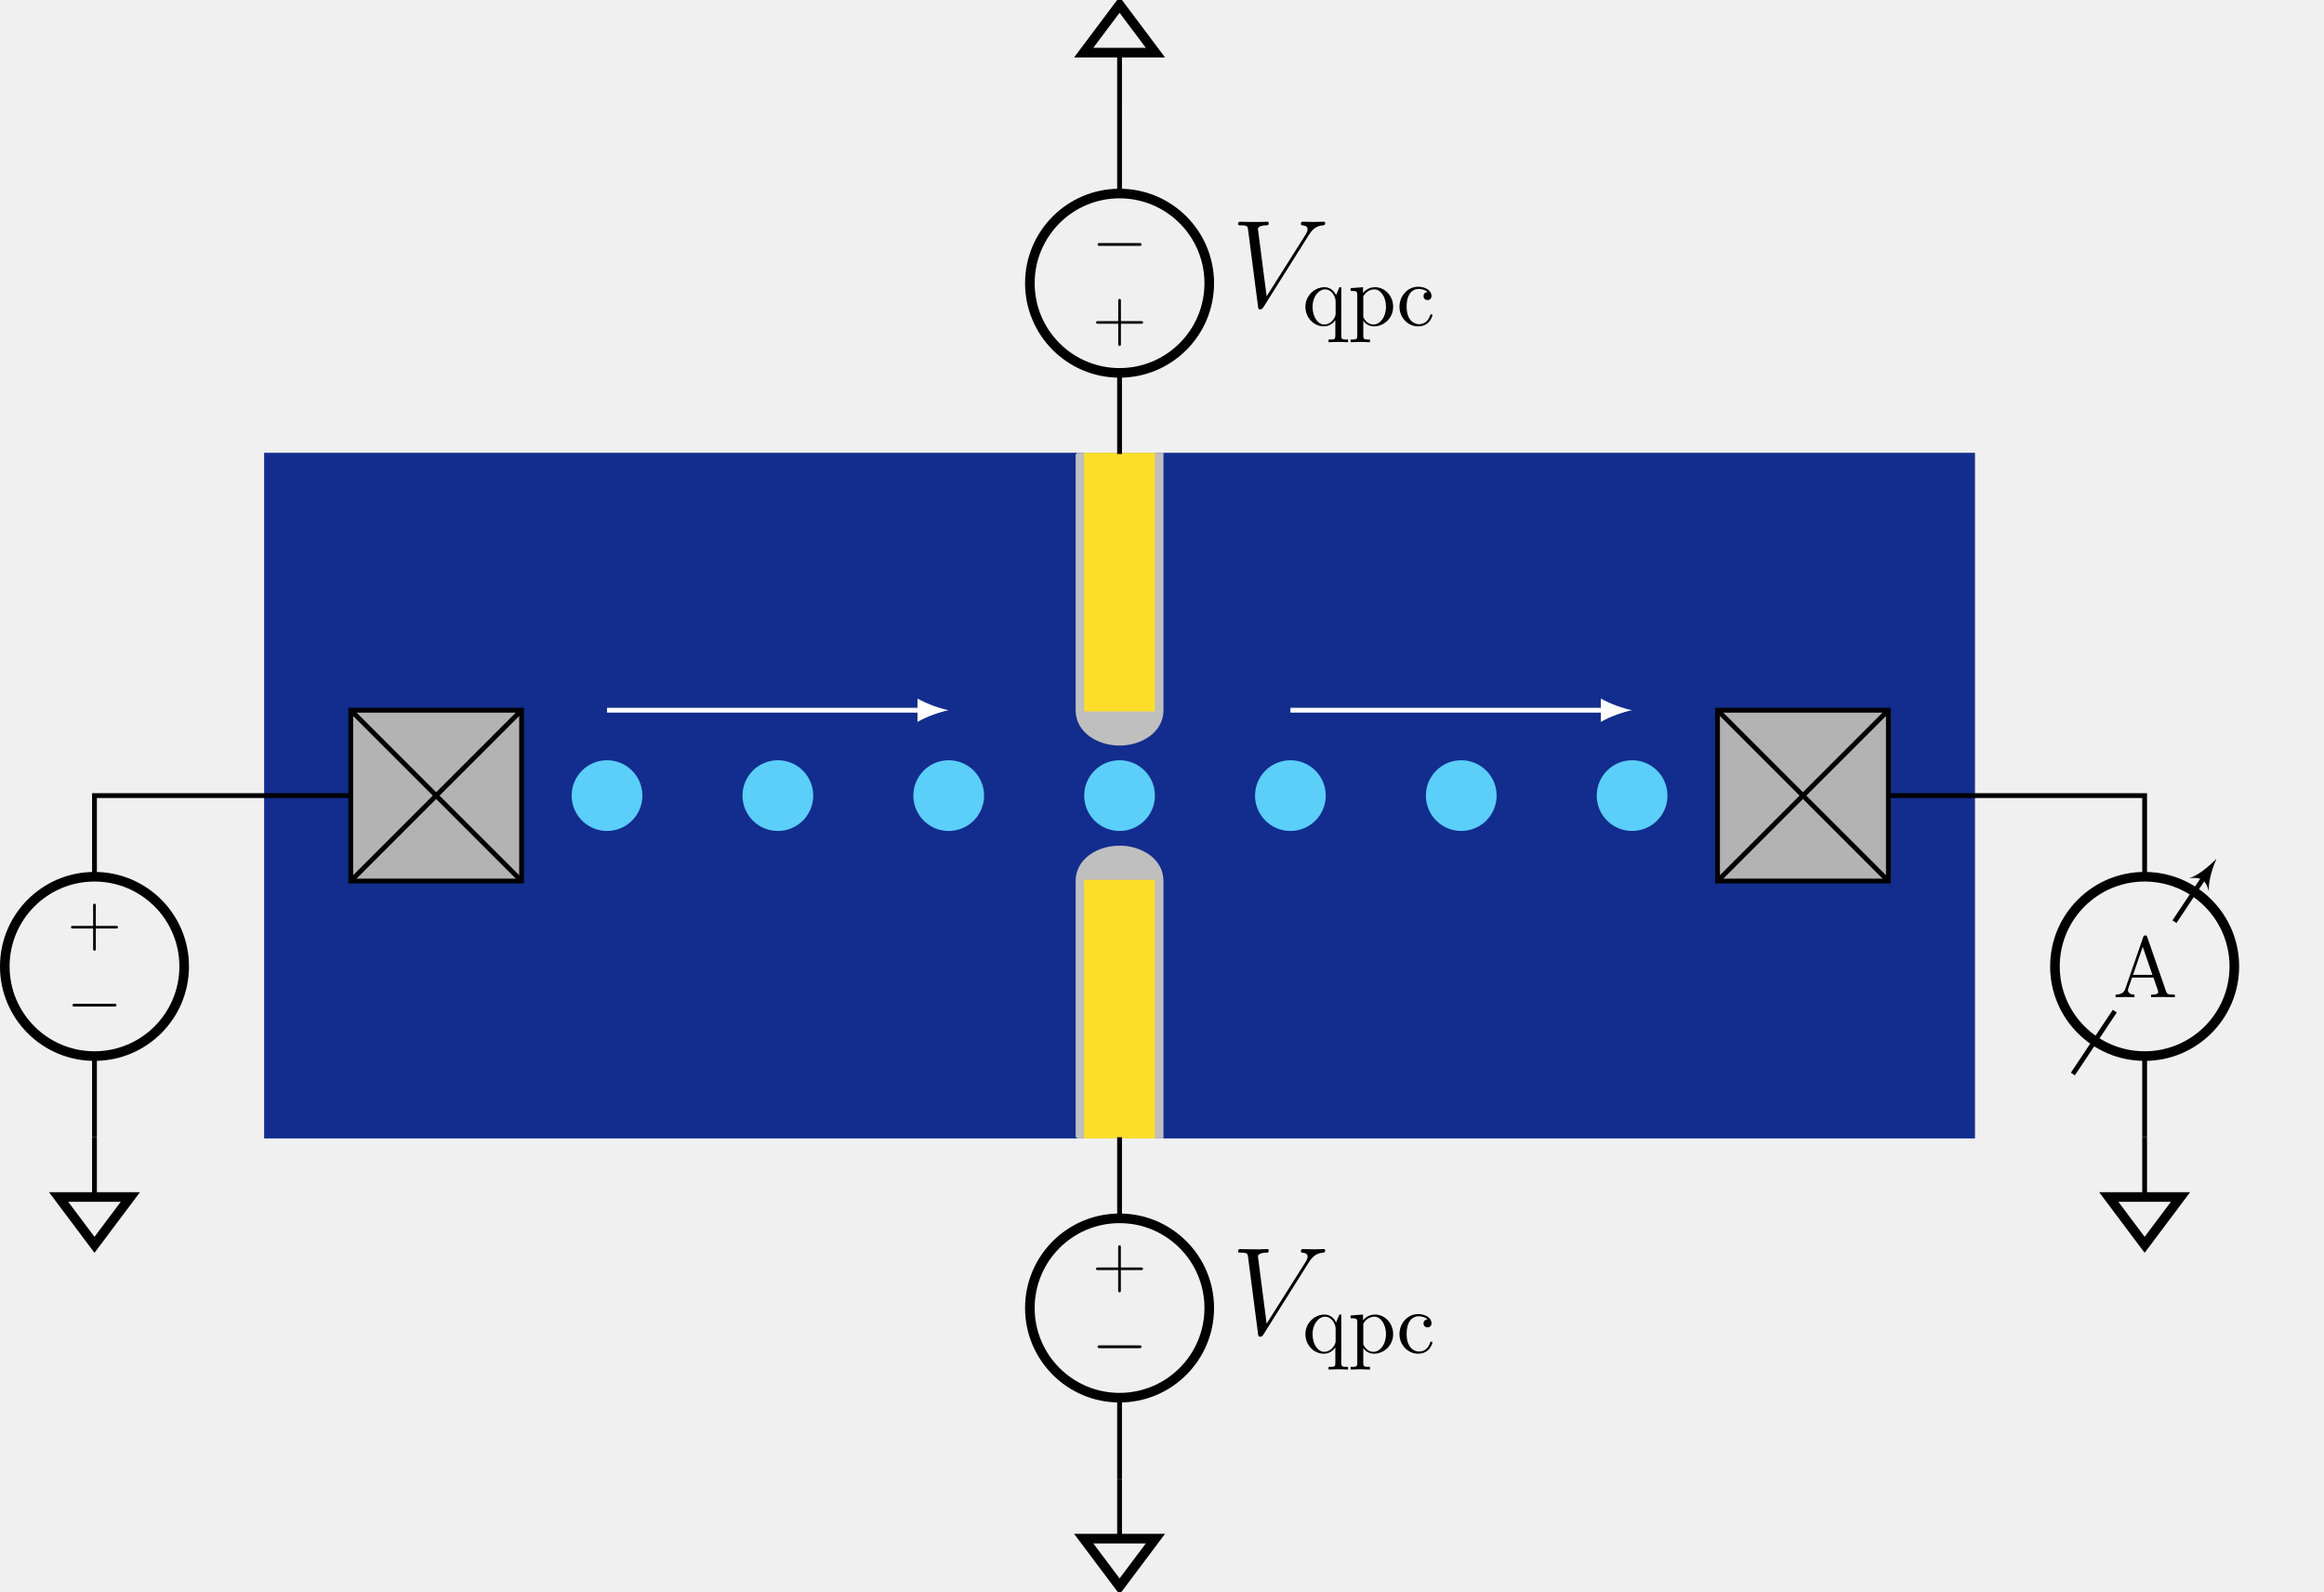
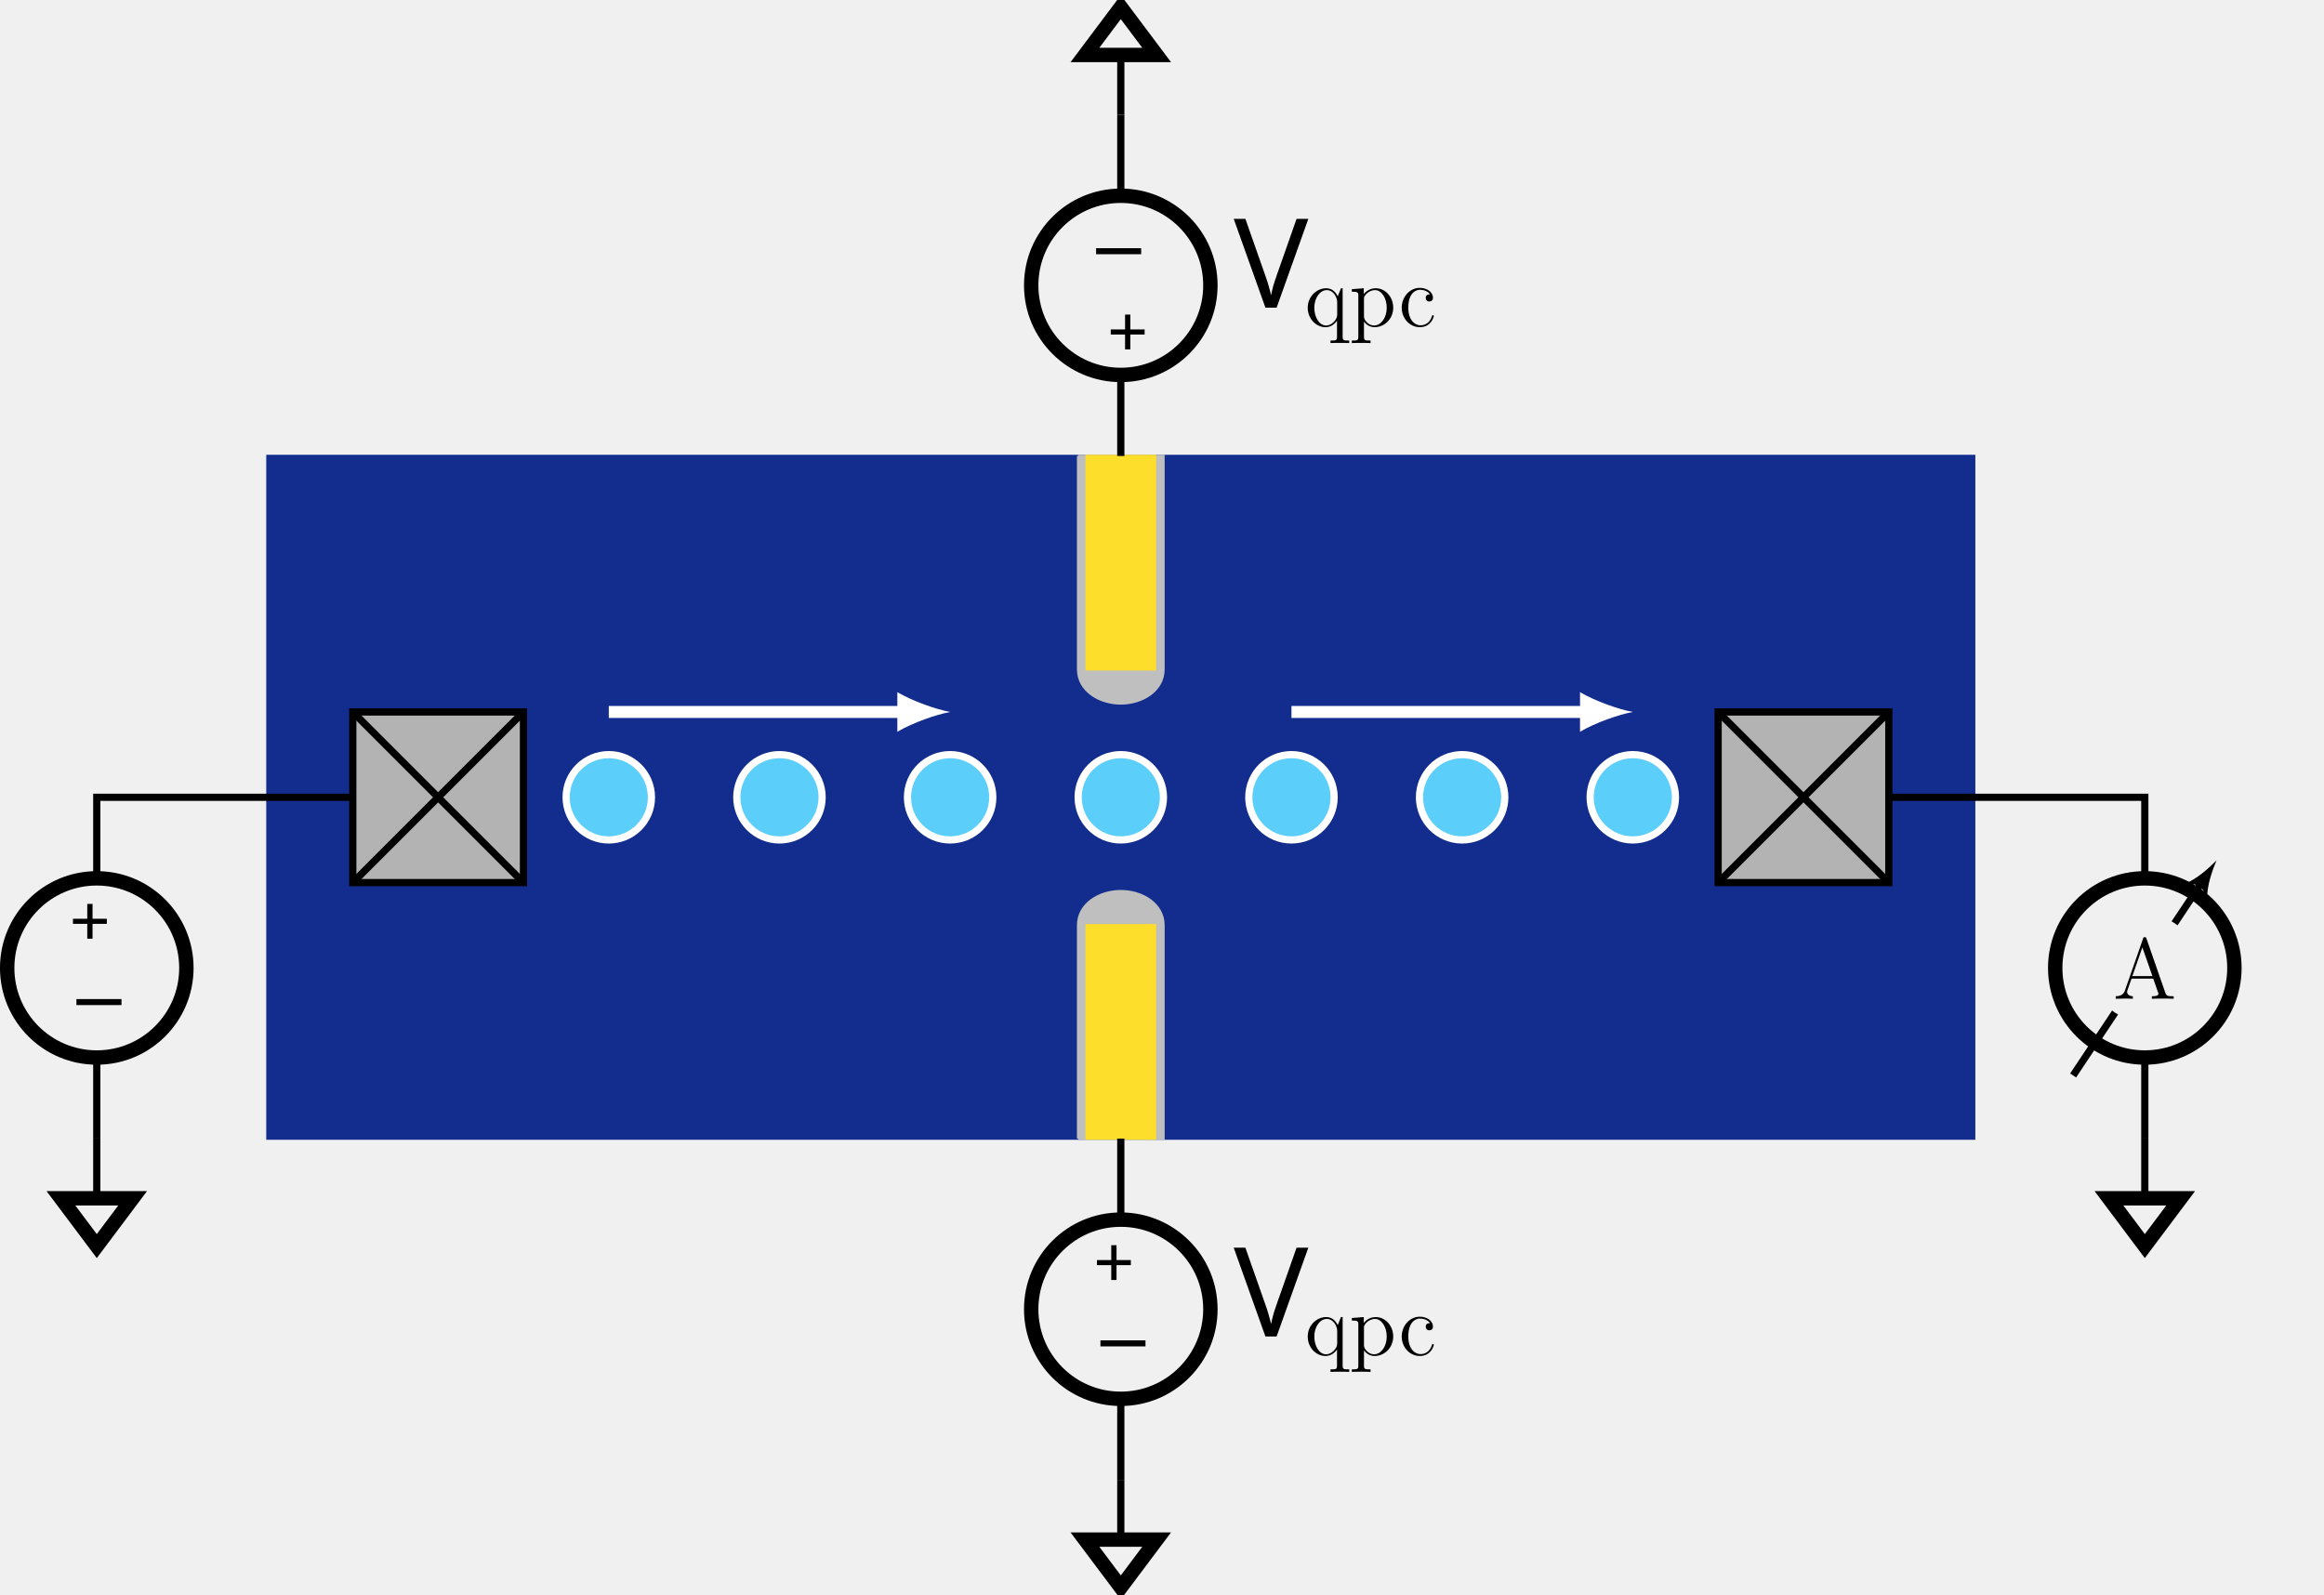
- <svg xmlns="http://www.w3.org/2000/svg" version="1.1" id="svg1" width="514.133" height="352.109" viewBox="0 0 514.133 352.109">
-   <defs id="defs1">
-     <clipPath clipPathUnits="userSpaceOnUse" id="clipPath19">
-       <path d="m 140.316,-58.111 h 59.529 V 1.418 H 140.316 Z m 29.764,38.694 c -4.932,0 -8.929,-3.998 -8.929,-8.929 0,-4.932 3.998,-8.929 8.929,-8.929 4.932,0 8.929,3.998 8.929,8.929 0,4.932 -3.998,8.929 -8.929,8.929 z" transform="translate(2.5000001e-6)" clip-rule="evenodd" id="path19" />
-     </clipPath>
-     <clipPath clipPathUnits="userSpaceOnUse" id="clipPath21">
-       <path d="m 140.316,-58.111 h 59.529 V 1.418 H 140.316 Z m 29.764,38.694 c -4.932,0 -8.929,-3.998 -8.929,-8.929 0,-4.932 3.998,-8.929 8.929,-8.929 4.932,0 8.929,3.998 8.929,8.929 0,4.932 -3.998,8.929 -8.929,8.929 z" transform="matrix(0.5547165,-0.8320898,0.8320898,0.5547165,-89.11548,157.2472)" clip-rule="evenodd" id="path21" />
+ <svg xmlns="http://www.w3.org/2000/svg" version="1.1" id="svg2" xml:space="preserve" width="514.665" height="353.172" viewBox="0 0 514.665 353.172">
+   <defs id="defs6">
+     <clipPath clipPathUnits="userSpaceOnUse" id="clipPath152">
+       <path d="m 140.316,-58.111 h 59.529 V 1.418 H 140.316 Z m 29.764,38.694 c -4.932,0 -8.929,-3.998 -8.929,-8.929 0,-4.932 3.998,-8.929 8.929,-8.929 4.932,0 8.929,3.998 8.929,8.929 0,4.932 -3.998,8.929 -8.929,8.929 z" clip-rule="evenodd" id="path150" />
    </clipPath>
  </defs>
-   <g id="g1">
-     <path id="path1" d="M -141.734,-56.694 V 56.694 H 141.734 V -56.694 Z" style="fill:#122d8d;fill-opacity:1;fill-rule:nonzero;stroke:#122d8d;stroke-width:0.399;stroke-linecap:butt;stroke-linejoin:miter;stroke-miterlimit:10;stroke-dasharray:none;stroke-opacity:1" transform="matrix(1.333333,0,0,-1.333333,247.6773,176.0547)" />
-     <path id="path2" d="M -127.561,-14.173 V 14.173 h 28.347 v -28.347 z" style="fill:#b3b3b3;fill-opacity:1;fill-rule:nonzero;stroke:#000000;stroke-width:0.797;stroke-linecap:butt;stroke-linejoin:miter;stroke-miterlimit:10;stroke-dasharray:none;stroke-opacity:1" transform="matrix(1.333333,0,0,-1.333333,247.6773,176.0547)" />
-     <path id="path3" d="M 127.561,-14.173 V 14.173 h -28.347 v -28.347 z" style="fill:#b3b3b3;fill-opacity:1;fill-rule:nonzero;stroke:#000000;stroke-width:0.797;stroke-linecap:butt;stroke-linejoin:miter;stroke-miterlimit:10;stroke-dasharray:none;stroke-opacity:1" transform="matrix(1.333333,0,0,-1.333333,247.6773,176.0547)" />
-     <path id="path4" d="m -127.561,-14.173 28.347,28.347 m -28.347,-1e-5 28.347,-28.347" style="fill:none;stroke:#000000;stroke-width:0.797;stroke-linecap:butt;stroke-linejoin:miter;stroke-miterlimit:10;stroke-dasharray:none;stroke-opacity:1" transform="matrix(1.333333,0,0,-1.333333,247.6773,176.0547)" />
-     <path id="path5" d="M 127.561,-14.173 99.214,14.173 m 28.347,-1e-5 -28.347,-28.347" style="fill:none;stroke:#000000;stroke-width:0.797;stroke-linecap:butt;stroke-linejoin:miter;stroke-miterlimit:10;stroke-dasharray:none;stroke-opacity:1" transform="matrix(1.333333,0,0,-1.333333,247.6773,176.0547)" />
-     <path id="path6" d="M -7.087,56.694 V 14.173 c 0,-3.551 3.536,-5.669 7.087,-5.669 3.551,0 7.087,2.118 7.087,5.669 V 56.694 H -7.087" style="fill:#bfbfbf;fill-opacity:1;fill-rule:nonzero;stroke:#bfbfbf;stroke-width:0.399;stroke-linecap:butt;stroke-linejoin:miter;stroke-miterlimit:10;stroke-dasharray:none;stroke-opacity:1" transform="matrix(1.333333,0,0,-1.333333,247.6773,176.0547)" />
-     <path id="path7" d="m -7.087,-56.694 v 42.52 c 0,3.551 3.536,5.669 7.087,5.669 3.551,0 7.087,-2.118 7.087,-5.669 V -56.694 H -7.087" style="fill:#bfbfbf;fill-opacity:1;fill-rule:nonzero;stroke:#bfbfbf;stroke-width:0.399;stroke-linecap:butt;stroke-linejoin:miter;stroke-miterlimit:10;stroke-dasharray:none;stroke-opacity:1" transform="matrix(1.333333,0,0,-1.333333,247.6773,176.0547)" />
-     <path id="path8" d="M -5.669,56.694 V 14.173 H 5.669 v 42.52 z" style="fill:#fdde2a;fill-opacity:1;fill-rule:nonzero;stroke:#fdde2a;stroke-width:0.399;stroke-linecap:butt;stroke-linejoin:miter;stroke-miterlimit:10;stroke-dasharray:none;stroke-opacity:1" transform="matrix(1.333333,0,0,-1.333333,247.6773,176.0547)" />
-     <path id="path9" d="M -5.669,-56.694 V -14.173 H 5.669 v -42.52 z" style="fill:#fdde2a;fill-opacity:1;fill-rule:nonzero;stroke:#fdde2a;stroke-width:0.399;stroke-linecap:butt;stroke-linejoin:miter;stroke-miterlimit:10;stroke-dasharray:none;stroke-opacity:1" transform="matrix(1.333333,0,0,-1.333333,247.6773,176.0547)" />
-     <path id="path10" d="m -127.561,0 h -42.52 l 1e-5,-13.465 m 0,-29.764 -1e-5,-13.465" style="fill:none;stroke:#000000;stroke-width:0.797;stroke-linecap:butt;stroke-linejoin:miter;stroke-miterlimit:10;stroke-dasharray:none;stroke-opacity:1" transform="matrix(1.333333,0,0,-1.333333,247.6773,176.0547)" />
-     <path id="path11" d="m -155.199,-28.347 c 0,8.219 -6.663,14.882 -14.882,14.882 -8.219,0 -14.882,-6.663 -14.882,-14.882 0,-8.219 6.663,-14.882 14.882,-14.882 8.219,0 14.882,6.663 14.882,14.882 z" style="fill:none;stroke:#000000;stroke-width:1.594;stroke-linecap:butt;stroke-linejoin:miter;stroke-miterlimit:10;stroke-dasharray:none;stroke-opacity:1" transform="matrix(1.333333,0,0,-1.333333,247.6773,176.0547)" />
-     <path id="path12" d="m 7.875,-2.754 c 0.211,0 0.422,0 0.422,-0.234 0,-0.234 -0.211,-0.234 -0.422,-0.234 h -6.469 c -0.199,0 -0.41,0 -0.41,0.234 0,0.234 0.211,0.234 0.41,0.234 z m 0,0" style="fill:#000000;fill-opacity:1;fill-rule:nonzero;stroke:none" aria-label="−" transform="matrix(1.333333,0,0,1.333333,14.70667,226.4107)" />
-     <path id="path13" d="m 4.769,-2.765 h 3.305 c 0.164,0 0.375,0 0.375,-0.211 0,-0.223 -0.199,-0.223 -0.375,-0.223 H 4.769 v -3.305 c 0,-0.164 0,-0.387 -0.211,-0.387 -0.234,0 -0.234,0.211 -0.234,0.387 v 3.305 H 1.031 c -0.176,0 -0.387,0 -0.387,0.211 0,0.223 0.199,0.223 0.387,0.223 h 3.293 v 3.305 c 0,0.164 0,0.387 0.223,0.387 0.223,0 0.223,-0.211 0.223,-0.387 z m 0,0" style="fill:#000000;fill-opacity:1;fill-rule:nonzero;stroke:none" aria-label="+" transform="matrix(1.333333,0,0,1.333333,14.836,209.148)" />
-     <path id="path14" d="m -170.081,-56.694 v -9.921" style="fill:none;stroke:#000000;stroke-width:0.797;stroke-linecap:butt;stroke-linejoin:miter;stroke-miterlimit:10;stroke-dasharray:none;stroke-opacity:1" transform="matrix(1.333333,0,0,-1.333333,247.6773,176.0547)" />
-     <path id="path15" d="m -176.034,-66.615 h 11.906 l -5.953,-7.937 z" style="fill:none;stroke:#000000;stroke-width:1.594;stroke-linecap:butt;stroke-linejoin:miter;stroke-miterlimit:10;stroke-dasharray:none;stroke-opacity:1" transform="matrix(1.333333,0,0,-1.333333,247.6773,176.0547)" />
-     <path id="path16" d="m 127.561,0 h 42.52 l -1e-5,-13.465 m 0,-29.764 1e-5,-13.465" style="fill:none;stroke:#000000;stroke-width:0.797;stroke-linecap:butt;stroke-linejoin:miter;stroke-miterlimit:10;stroke-dasharray:none;stroke-opacity:1" transform="matrix(1.333333,0,0,-1.333333,247.6773,176.0547)" />
-     <path id="path17" d="m 184.963,-28.347 c 0,8.219 -6.663,14.882 -14.882,14.882 -8.219,0 -14.882,-6.663 -14.882,-14.882 0,-8.219 6.663,-14.882 14.882,-14.882 8.219,0 14.882,6.663 14.882,14.882 z" style="fill:none;stroke:#000000;stroke-width:1.594;stroke-linecap:butt;stroke-linejoin:miter;stroke-miterlimit:10;stroke-dasharray:none;stroke-opacity:1" transform="matrix(1.333333,0,0,-1.333333,247.6773,176.0547)" />
-     <path id="path18" d="m 158.175,-46.205 22.087,33.131" style="fill:none;stroke:#000000;stroke-width:0.797;stroke-linecap:butt;stroke-linejoin:miter;stroke-miterlimit:10;stroke-dasharray:none;stroke-opacity:1" transform="matrix(1.333333,0,0,-1.333333,247.6773,176.0547)" clip-path="url(#clipPath19)" />
-     <path id="path20" d="m 3.108,0 c -1.295,0.259 -3.626,0.777 -5.181,1.943 1.295,-1.425 1.295,-2.461 0,-3.885 C -0.518,-0.777 1.813,-0.259 3.108,0 Z" style="fill:#000000;fill-opacity:1;fill-rule:evenodd;stroke:none" transform="matrix(0.73956,-1.10936,-1.10936,-0.73956,488.0273,193.4872)" clip-path="url(#clipPath21)" />
-     <text id="text21" xml:space="preserve" transform="matrix(1.333333,0,0,1.333333,467.428,220.6787)">
-       <tspan id="tspan21" style="font-variant:normal;font-weight:normal;font-size:14.346px;font-family:'Latin Modern Roman';writing-mode:lr-tb;fill:#000000;fill-opacity:1;fill-rule:nonzero;stroke:none" x="0" y="0">A</tspan>
-     </text>
-     <path id="path22" d="m 170.081,-56.694 v -9.921" style="fill:none;stroke:#000000;stroke-width:0.797;stroke-linecap:butt;stroke-linejoin:miter;stroke-miterlimit:10;stroke-dasharray:none;stroke-opacity:1" transform="matrix(1.333333,0,0,-1.333333,247.6773,176.0547)" />
-     <path id="path23" d="m 164.128,-66.615 h 11.906 l -5.953,-7.937 z" style="fill:none;stroke:#000000;stroke-width:1.594;stroke-linecap:butt;stroke-linejoin:miter;stroke-miterlimit:10;stroke-dasharray:none;stroke-opacity:1" transform="matrix(1.333333,0,0,-1.333333,247.6773,176.0547)" />
-     <path id="path24" d="m -79.371,0 c 0,3.131 -2.538,5.669 -5.669,5.669 -3.131,0 -5.669,-2.538 -5.669,-5.669 0,-3.131 2.538,-5.669 5.669,-5.669 3.131,0 5.669,2.538 5.669,5.669 z" style="fill:#5bcefa;fill-opacity:1;fill-rule:nonzero;stroke:#5bcefa;stroke-width:0.399;stroke-linecap:butt;stroke-linejoin:miter;stroke-miterlimit:10;stroke-dasharray:none;stroke-opacity:1" transform="matrix(1.333333,0,0,-1.333333,247.6773,176.0547)" />
-     <path id="path25" d="m -51.024,0 c 0,3.131 -2.538,5.669 -5.669,5.669 -3.131,0 -5.669,-2.538 -5.669,-5.669 0,-3.131 2.538,-5.669 5.669,-5.669 3.131,0 5.669,2.538 5.669,5.669 z" style="fill:#5bcefa;fill-opacity:1;fill-rule:nonzero;stroke:#5bcefa;stroke-width:0.399;stroke-linecap:butt;stroke-linejoin:miter;stroke-miterlimit:10;stroke-dasharray:none;stroke-opacity:1" transform="matrix(1.333333,0,0,-1.333333,247.6773,176.0547)" />
-     <path id="path26" d="m -22.678,0 c 0,3.131 -2.538,5.669 -5.669,5.669 -3.131,0 -5.669,-2.538 -5.669,-5.669 0,-3.131 2.538,-5.669 5.669,-5.669 3.131,0 5.669,2.538 5.669,5.669 z" style="fill:#5bcefa;fill-opacity:1;fill-rule:nonzero;stroke:#5bcefa;stroke-width:0.399;stroke-linecap:butt;stroke-linejoin:miter;stroke-miterlimit:10;stroke-dasharray:none;stroke-opacity:1" transform="matrix(1.333333,0,0,-1.333333,247.6773,176.0547)" />
-     <path id="path27" d="M 5.669,0 C 5.669,3.131 3.131,5.669 0,5.669 -3.131,5.669 -5.669,3.131 -5.669,0 c 0,-3.131 2.538,-5.669 5.669,-5.669 3.131,0 5.669,2.538 5.669,5.669 z" style="fill:#5bcefa;fill-opacity:1;fill-rule:nonzero;stroke:#5bcefa;stroke-width:0.399;stroke-linecap:butt;stroke-linejoin:miter;stroke-miterlimit:10;stroke-dasharray:none;stroke-opacity:1" transform="matrix(1.333333,0,0,-1.333333,247.6773,176.0547)" />
-     <path id="path28" d="m 34.016,0 c 0,3.131 -2.538,5.669 -5.669,5.669 -3.131,0 -5.669,-2.538 -5.669,-5.669 0,-3.131 2.538,-5.669 5.669,-5.669 3.131,0 5.669,2.538 5.669,5.669 z" style="fill:#5bcefa;fill-opacity:1;fill-rule:nonzero;stroke:#5bcefa;stroke-width:0.399;stroke-linecap:butt;stroke-linejoin:miter;stroke-miterlimit:10;stroke-dasharray:none;stroke-opacity:1" transform="matrix(1.333333,0,0,-1.333333,247.6773,176.0547)" />
-     <path id="path29" d="m 62.363,0 c 0,3.131 -2.538,5.669 -5.669,5.669 -3.131,0 -5.669,-2.538 -5.669,-5.669 0,-3.131 2.538,-5.669 5.669,-5.669 3.131,0 5.669,2.538 5.669,5.669 z" style="fill:#5bcefa;fill-opacity:1;fill-rule:nonzero;stroke:#5bcefa;stroke-width:0.399;stroke-linecap:butt;stroke-linejoin:miter;stroke-miterlimit:10;stroke-dasharray:none;stroke-opacity:1" transform="matrix(1.333333,0,0,-1.333333,247.6773,176.0547)" />
-     <path id="path30" d="m 90.71,0 c 0,3.131 -2.538,5.669 -5.669,5.669 -3.131,0 -5.669,-2.538 -5.669,-5.669 0,-3.131 2.538,-5.669 5.669,-5.669 3.131,0 5.669,2.538 5.669,5.669 z" style="fill:#5bcefa;fill-opacity:1;fill-rule:nonzero;stroke:#5bcefa;stroke-width:0.399;stroke-linecap:butt;stroke-linejoin:miter;stroke-miterlimit:10;stroke-dasharray:none;stroke-opacity:1" transform="matrix(1.333333,0,0,-1.333333,247.6773,176.0547)" />
-     <path id="path31" d="m -85.04,14.173 h 52.031" style="fill:none;stroke:#ffffff;stroke-width:0.797;stroke-linecap:butt;stroke-linejoin:miter;stroke-miterlimit:10;stroke-dasharray:none;stroke-opacity:1" transform="matrix(1.333333,0,0,-1.333333,247.6773,176.0547)" />
-     <path id="path32" d="M 4.662,0 C 3.281,0.259 1.036,1.036 -0.518,1.943 V -1.943 C 1.036,-1.036 3.281,-0.259 4.662,0" style="fill:#ffffff;fill-opacity:1;fill-rule:nonzero;stroke:none" transform="matrix(1.333333,0,0,-1.333333,203.665,157.1568)" />
-     <path id="path33" d="M 28.347,14.173 H 80.378" style="fill:none;stroke:#ffffff;stroke-width:0.797;stroke-linecap:butt;stroke-linejoin:miter;stroke-miterlimit:10;stroke-dasharray:none;stroke-opacity:1" transform="matrix(1.333333,0,0,-1.333333,247.6773,176.0547)" />
-     <path id="path34" d="M 4.662,0 C 3.281,0.259 1.036,1.036 -0.518,1.943 V -1.943 C 1.036,-1.036 3.281,-0.259 4.662,0" style="fill:#ffffff;fill-opacity:1;fill-rule:nonzero;stroke:none" transform="matrix(1.333333,0,0,-1.333333,354.8479,157.1568)" />
-     <path id="path35" d="m 0,56.694 v 13.465 m 0,29.764 v 13.465" style="fill:none;stroke:#000000;stroke-width:0.797;stroke-linecap:butt;stroke-linejoin:miter;stroke-miterlimit:10;stroke-dasharray:none;stroke-opacity:1" transform="matrix(1.333333,0,0,-1.333333,247.6773,176.0547)" />
-     <path id="path36" d="m 12.785,-11.812 c 0.703,-1.125 1.348,-1.617 2.402,-1.699 0.199,-0.023 0.375,-0.023 0.375,-0.387 0,-0.094 -0.047,-0.211 -0.234,-0.211 -0.375,0 -1.254,0.035 -1.629,0.035 -0.598,0 -1.219,-0.035 -1.805,-0.035 -0.164,0 -0.363,0 -0.363,0.387 0,0.188 0.188,0.211 0.27,0.211 0.762,0.059 0.844,0.434 0.844,0.68 0,0.316 -0.293,0.785 -0.305,0.809 L 5.847,-1.734 4.406,-12.867 c 0,-0.598 1.066,-0.645 1.301,-0.645 0.305,0 0.492,0 0.492,-0.387 0,-0.211 -0.223,-0.211 -0.293,-0.211 -0.352,0 -0.762,0.035 -1.113,0.035 H 3.632 c -1.5,0 -2.121,-0.035 -2.145,-0.035 -0.129,0 -0.375,0 -0.375,0.375 0,0.223 0.152,0.223 0.48,0.223 1.055,0 1.113,0.188 1.172,0.703 l 1.652,12.75 c 0.07,0.434 0.07,0.492 0.352,0.492 0.246,0 0.352,-0.059 0.562,-0.387 z m 0,0" style="fill:#000000;fill-opacity:1;fill-rule:nonzero;stroke:none" aria-label="V" transform="matrix(1.333333,0,0,1.333333,272.4187,67.87867)" />
-     <text id="text36" xml:space="preserve" transform="matrix(1.333333,0,0,1.333333,288.1453,72.012)">
-       <tspan id="tspan36" style="font-variant:normal;font-weight:normal;font-size:14.346px;font-family:'Latin Modern Roman';writing-mode:lr-tb;fill:#000000;fill-opacity:1;fill-rule:nonzero;stroke:none" x="0" y="0">qp</tspan>
-     </text>
-     <text id="text37" xml:space="preserve" transform="matrix(1.333333,0,0,1.333333,308.9569,72.012)">
-       <tspan id="tspan37" style="font-variant:normal;font-weight:normal;font-size:14.346px;font-family:'Latin Modern Roman';writing-mode:lr-tb;fill:#000000;fill-opacity:1;fill-rule:nonzero;stroke:none" x="0" y="0">c</tspan>
-     </text>
-     <path id="path37" d="m -14.882,85.04 c 0,-8.219 6.663,-14.882 14.882,-14.882 8.219,0 14.882,6.663 14.882,14.882 0,8.219 -6.663,14.882 -14.882,14.882 -8.219,0 -14.882,-6.663 -14.882,-14.882 z" style="fill:none;stroke:#000000;stroke-width:1.594;stroke-linecap:butt;stroke-linejoin:miter;stroke-miterlimit:10;stroke-dasharray:none;stroke-opacity:1" transform="matrix(1.333333,0,0,-1.333333,247.6773,176.0547)" />
-     <path id="path38" d="m 7.876,-2.755 c 0.211,0 0.422,0 0.422,-0.234 0,-0.234 -0.211,-0.234 -0.422,-0.234 H 1.407 c -0.199,0 -0.41,0 -0.41,0.234 0,0.234 0.211,0.234 0.41,0.234 z m 0,0" style="fill:#000000;fill-opacity:1;fill-rule:nonzero;stroke:none" aria-label="−" transform="matrix(-1.333333,0,0,-1.333333,253.876,50.108)" />
-     <path id="path39" d="m 4.77,-2.766 h 3.305 c 0.164,0 0.375,0 0.375,-0.211 0,-0.223 -0.199,-0.223 -0.375,-0.223 H 4.77 v -3.305 c 0,-0.164 0,-0.387 -0.211,-0.387 -0.234,0 -0.234,0.211 -0.234,0.387 v 3.305 H 1.032 c -0.176,0 -0.387,0 -0.387,0.211 0,0.223 0.199,0.223 0.387,0.223 h 3.293 v 3.305 c 0,0.164 0,0.387 0.223,0.387 0.223,0 0.223,-0.211 0.223,-0.387 z m 0,0" style="fill:#000000;fill-opacity:1;fill-rule:nonzero;stroke:none" aria-label="+" transform="matrix(-1.333333,0,0,-1.333333,253.7467,67.37067)" />
-     <path id="path40" d="m 0,113.387 v 9.921" style="fill:none;stroke:#000000;stroke-width:0.797;stroke-linecap:butt;stroke-linejoin:miter;stroke-miterlimit:10;stroke-dasharray:none;stroke-opacity:1" transform="matrix(1.333333,0,0,-1.333333,247.6773,176.0547)" />
-     <path id="path41" d="M 5.953,123.309 H -5.953 L 0,131.246 Z" style="fill:none;stroke:#000000;stroke-width:1.594;stroke-linecap:butt;stroke-linejoin:miter;stroke-miterlimit:10;stroke-dasharray:none;stroke-opacity:1" transform="matrix(1.333333,0,0,-1.333333,247.6773,176.0547)" />
-     <path id="path42" d="m 0,-56.694 v -13.465 m 0,-29.764 v -13.465" style="fill:none;stroke:#000000;stroke-width:0.797;stroke-linecap:butt;stroke-linejoin:miter;stroke-miterlimit:10;stroke-dasharray:none;stroke-opacity:1" transform="matrix(1.333333,0,0,-1.333333,247.6773,176.0547)" />
-     <path id="path43" d="m 12.785,-11.811 c 0.703,-1.125 1.348,-1.617 2.402,-1.699 0.199,-0.023 0.375,-0.023 0.375,-0.387 0,-0.094 -0.047,-0.211 -0.234,-0.211 -0.375,0 -1.254,0.035 -1.629,0.035 -0.598,0 -1.219,-0.035 -1.805,-0.035 -0.164,0 -0.363,0 -0.363,0.387 0,0.188 0.188,0.211 0.27,0.211 0.762,0.059 0.844,0.434 0.844,0.68 0,0.316 -0.293,0.785 -0.305,0.809 L 5.847,-1.733 4.406,-12.866 c 0,-0.598 1.066,-0.645 1.301,-0.645 0.305,0 0.492,0 0.492,-0.387 0,-0.211 -0.223,-0.211 -0.293,-0.211 -0.352,0 -0.762,0.035 -1.113,0.035 H 3.632 c -1.5,0 -2.121,-0.035 -2.145,-0.035 -0.129,0 -0.375,0 -0.375,0.375 0,0.223 0.152,0.223 0.48,0.223 1.055,0 1.113,0.188 1.172,0.703 l 1.652,12.75 c 0.07,0.434 0.07,0.492 0.352,0.492 0.246,0 0.352,-0.059 0.562,-0.387 z m 0,0" style="fill:#000000;fill-opacity:1;fill-rule:nonzero;stroke:none" aria-label="V" transform="matrix(1.333333,0,0,1.333333,272.4187,295.2133)" />
-     <text id="text43" xml:space="preserve" transform="matrix(1.333333,0,0,1.333333,288.1453,299.3453)">
-       <tspan id="tspan43" style="font-variant:normal;font-weight:normal;font-size:14.346px;font-family:'Latin Modern Roman';writing-mode:lr-tb;fill:#000000;fill-opacity:1;fill-rule:nonzero;stroke:none" x="0" y="0">qp</tspan>
-     </text>
-     <text id="text44" xml:space="preserve" transform="matrix(1.333333,0,0,1.333333,308.9569,299.3453)">
-       <tspan id="tspan44" style="font-variant:normal;font-weight:normal;font-size:14.346px;font-family:'Latin Modern Roman';writing-mode:lr-tb;fill:#000000;fill-opacity:1;fill-rule:nonzero;stroke:none" x="0" y="0">c</tspan>
-     </text>
-     <path id="path44" d="m 14.882,-85.04 c 0,8.219 -6.663,14.882 -14.882,14.882 -8.219,0 -14.882,-6.663 -14.882,-14.882 0,-8.219 6.663,-14.882 14.882,-14.882 8.219,0 14.882,6.663 14.882,14.882 z" style="fill:none;stroke:#000000;stroke-width:1.594;stroke-linecap:butt;stroke-linejoin:miter;stroke-miterlimit:10;stroke-dasharray:none;stroke-opacity:1" transform="matrix(1.333333,0,0,-1.333333,247.6773,176.0547)" />
-     <path id="path45" d="m 7.874,-2.755 c 0.211,0 0.422,0 0.422,-0.234 0,-0.234 -0.211,-0.234 -0.422,-0.234 h -6.469 c -0.199,0 -0.41,0 -0.41,0.234 0,0.234 0.211,0.234 0.41,0.234 z m 0,0" style="fill:#000000;fill-opacity:1;fill-rule:nonzero;stroke:none" aria-label="−" transform="matrix(1.333333,0,0,1.333333,241.4773,302.0013)" />
-     <path id="path46" d="m 4.769,-2.766 h 3.305 c 0.164,0 0.375,0 0.375,-0.211 0,-0.223 -0.199,-0.223 -0.375,-0.223 H 4.769 v -3.305 c 0,-0.164 0,-0.387 -0.211,-0.387 -0.234,0 -0.234,0.211 -0.234,0.387 v 3.305 H 1.03 c -0.176,0 -0.387,0 -0.387,0.211 0,0.223 0.199,0.223 0.387,0.223 h 3.293 v 3.305 c 0,0.164 0,0.387 0.223,0.387 0.223,0 0.223,-0.211 0.223,-0.387 z m 0,0" style="fill:#000000;fill-opacity:1;fill-rule:nonzero;stroke:none" aria-label="+" transform="matrix(1.333333,0,0,1.333333,241.6067,284.7387)" />
-     <path id="path47" d="m 0,-113.387 v -9.921" style="fill:none;stroke:#000000;stroke-width:0.797;stroke-linecap:butt;stroke-linejoin:miter;stroke-miterlimit:10;stroke-dasharray:none;stroke-opacity:1" transform="matrix(1.333333,0,0,-1.333333,247.6773,176.0547)" />
-     <path id="path48" d="M -5.953,-123.309 H 5.953 L 0,-131.246 Z" style="fill:none;stroke:#000000;stroke-width:1.594;stroke-linecap:butt;stroke-linejoin:miter;stroke-miterlimit:10;stroke-dasharray:none;stroke-opacity:1" transform="matrix(1.333333,0,0,-1.333333,247.6773,176.0547)" />
+   <g id="g8" transform="matrix(1.333333,0,0,-1.333333,0,353.172)">
+     <g id="g10" transform="translate(186.156,132.44)">
+       <g id="g12">
+         <g id="g14">
+           <g id="g16">
+             <path d="M -141.734,-56.694 V 56.694 H 141.734 V -56.694 Z" style="fill:#122d8d;fill-opacity:1;fill-rule:nonzero;stroke:#122d8d;stroke-width:0.399;stroke-linecap:butt;stroke-linejoin:miter;stroke-miterlimit:10;stroke-dasharray:none;stroke-opacity:1" id="path18" />
+           </g>
+           <g id="g20">
+             <path d="M -127.561,-14.173 V 14.173 h 28.347 v -28.347 z" style="fill:#b3b3b3;fill-opacity:1;fill-rule:nonzero;stroke:#000000;stroke-width:1.196;stroke-linecap:butt;stroke-linejoin:miter;stroke-miterlimit:10;stroke-dasharray:none;stroke-opacity:1" id="path22" />
+           </g>
+           <g id="g24">
+             <path d="M 127.561,-14.173 V 14.173 h -28.347 v -28.347 z" style="fill:#b3b3b3;fill-opacity:1;fill-rule:nonzero;stroke:#000000;stroke-width:1.196;stroke-linecap:butt;stroke-linejoin:miter;stroke-miterlimit:10;stroke-dasharray:none;stroke-opacity:1" id="path26" />
+           </g>
+           <g id="g28">
+             <path d="m -127.561,-14.173 28.347,28.347 m -28.347,-1e-5 28.347,-28.347" style="fill:none;stroke:#000000;stroke-width:1.196;stroke-linecap:butt;stroke-linejoin:miter;stroke-miterlimit:10;stroke-dasharray:none;stroke-opacity:1" id="path30" />
+           </g>
+           <g id="g32">
+             <path d="M 127.561,-14.173 99.214,14.173 m 28.347,-1e-5 -28.347,-28.347" style="fill:none;stroke:#000000;stroke-width:1.196;stroke-linecap:butt;stroke-linejoin:miter;stroke-miterlimit:10;stroke-dasharray:none;stroke-opacity:1" id="path34" />
+           </g>
+           <g id="g36">
+             <path d="m -7.087,56.694 v -35.434 c 0,-3.551 3.536,-5.669 7.087,-5.669 3.551,0 7.087,2.118 7.087,5.669 v 35.434 H -7.087" style="fill:#bfbfbf;fill-opacity:1;fill-rule:nonzero;stroke:#bfbfbf;stroke-width:0.399;stroke-linecap:butt;stroke-linejoin:miter;stroke-miterlimit:10;stroke-dasharray:none;stroke-opacity:1" id="path38" />
+           </g>
+           <g id="g40">
+             <path d="m -7.087,-56.694 v 35.434 c 0,3.551 3.536,5.669 7.087,5.669 3.551,0 7.087,-2.118 7.087,-5.669 v -35.434 H -7.087" style="fill:#bfbfbf;fill-opacity:1;fill-rule:nonzero;stroke:#bfbfbf;stroke-width:0.399;stroke-linecap:butt;stroke-linejoin:miter;stroke-miterlimit:10;stroke-dasharray:none;stroke-opacity:1" id="path42" />
+           </g>
+           <g id="g44">
+             <path d="M -5.669,56.694 V 21.26 H 5.669 v 35.434 z" style="fill:#fdde2a;fill-opacity:1;fill-rule:nonzero;stroke:#fdde2a;stroke-width:0.399;stroke-linecap:butt;stroke-linejoin:miter;stroke-miterlimit:10;stroke-dasharray:none;stroke-opacity:1" id="path46" />
+           </g>
+           <g id="g48">
+             <path d="m -5.669,-56.694 v 35.434 H 5.669 v -35.434 z" style="fill:#fdde2a;fill-opacity:1;fill-rule:nonzero;stroke:#fdde2a;stroke-width:0.399;stroke-linecap:butt;stroke-linejoin:miter;stroke-miterlimit:10;stroke-dasharray:none;stroke-opacity:1" id="path50" />
+           </g>
+           <g id="g52">
+             <path d="m -127.561,0 h -42.52 l 1e-5,-13.465 m 0,-29.764 -1e-5,-13.465" style="fill:none;stroke:#000000;stroke-width:1.196;stroke-linecap:butt;stroke-linejoin:miter;stroke-miterlimit:10;stroke-dasharray:none;stroke-opacity:1" id="path54" />
+             <g id="g56" />
+             <g id="g58" />
+             <g id="g60">
+               <path d="m -155.199,-28.347 c 0,8.219 -6.663,14.882 -14.882,14.882 -8.219,0 -14.882,-6.663 -14.882,-14.882 0,-8.219 6.663,-14.882 14.882,-14.882 8.219,0 14.882,6.663 14.882,14.882 z" style="fill:none;stroke:#000000;stroke-width:2.391;stroke-linecap:butt;stroke-linejoin:miter;stroke-miterlimit:10;stroke-dasharray:none;stroke-opacity:1" id="path62" />
+               <g id="g64" transform="translate(-174.728,-37.768)">
+                 <g id="g66" transform="translate(-11.428,-94.672)">
+                   <text transform="matrix(1,0,0,-1,11.428,94.672)" style="font-variant:normal;font-weight:normal;font-size:11.955px;font-family:CMSY10;-inkscape-font-specification:CMSY10;writing-mode:lr-tb;fill:#000000;fill-opacity:1;fill-rule:nonzero;stroke:none" id="text70">
+                     <tspan x="0" y="0" id="tspan68">−</tspan>
+                   </text>
+                   <g id="g72" transform="translate(11.428,94.672)" />
+                 </g>
+                 <g id="g74" transform="translate(174.728,37.768)" />
+               </g>
+               <g id="g76" transform="translate(-174.631,-24.82)">
+                 <g id="g78" transform="translate(-11.525,-107.62)">
+                   <text transform="matrix(1,0,0,-1,11.525,107.62)" style="font-variant:normal;font-weight:normal;font-size:11.955px;font-family:CMR12;-inkscape-font-specification:CMR12;writing-mode:lr-tb;fill:#000000;fill-opacity:1;fill-rule:nonzero;stroke:none" id="text82">
+                     <tspan x="0" y="0" id="tspan80">+</tspan>
+                   </text>
+                   <g id="g84" transform="translate(11.525,107.62)" />
+                 </g>
+                 <g id="g86" transform="translate(174.631,24.82)" />
+               </g>
+               <g id="g88" transform="rotate(-90,-99.213,70.866)">
+                 <g id="g90" />
+                 <g id="g92" transform="translate(170.079,28.347)" />
+               </g>
+             </g>
+             <g id="g94" />
+             <g id="g96" />
+             <g id="g98" />
+             <g id="g100" />
+             <g id="g102" />
+             <g id="g104" />
+             <g id="g106" />
+             <g id="g108" />
+             <g id="g110" />
+             <g id="g112" />
+             <g id="g114" />
+             <g id="g116">
+               <g id="g118" transform="translate(-170.079,-56.693)">
+                 <g id="g120" />
+                 <g id="g122" transform="translate(170.079,56.693)" />
+               </g>
+               <g id="g124">
+                 <g id="g126">
+                   <path d="m -170.081,-56.694 v -9.921" style="fill:none;stroke:#000000;stroke-width:1.196;stroke-linecap:butt;stroke-linejoin:miter;stroke-miterlimit:10;stroke-dasharray:none;stroke-opacity:1" id="path128" />
+                   <path d="m -176.034,-66.615 h 11.906 l -5.953,-7.937 z" style="fill:none;stroke:#000000;stroke-width:2.391;stroke-linecap:butt;stroke-linejoin:miter;stroke-miterlimit:10;stroke-dasharray:none;stroke-opacity:1" id="path130" />
+                 </g>
+               </g>
+             </g>
+           </g>
+           <g id="g132">
+             <path d="m 127.561,0 h 42.52 l -1e-5,-13.465 m 0,-29.764 1e-5,-13.465" style="fill:none;stroke:#000000;stroke-width:1.196;stroke-linecap:butt;stroke-linejoin:miter;stroke-miterlimit:10;stroke-dasharray:none;stroke-opacity:1" id="path134" />
+             <g id="g136" />
+             <g id="g138" />
+             <g id="g140">
+               <path d="m 184.963,-28.347 c 0,8.219 -6.663,14.882 -14.882,14.882 -8.219,0 -14.882,-6.663 -14.882,-14.882 0,-8.219 6.663,-14.882 14.882,-14.882 8.219,0 14.882,6.663 14.882,14.882 z" style="fill:none;stroke:#000000;stroke-width:2.391;stroke-linecap:butt;stroke-linejoin:miter;stroke-miterlimit:10;stroke-dasharray:none;stroke-opacity:1" id="path142" />
+               <g id="g144">
+                 <g id="g146">
+                   <g id="g148" clip-path="url(#clipPath152)">
+                     <path d="M 158.175,-46.205 179.865,-13.671" style="fill:none;stroke:#000000;stroke-width:1.196;stroke-linecap:butt;stroke-linejoin:miter;stroke-miterlimit:10;stroke-dasharray:none;stroke-opacity:1" id="path154" />
+                     <g id="g156" transform="matrix(0.55467,0.83202,-0.83202,0.55467,179.8646,-13.67131)">
+                       <g id="g158">
+                         <path d="m 3.826,0 c -1.594,0.319 -4.463,0.956 -6.376,2.391 1.594,-1.753 1.594,-3.029 0,-4.782 C -0.638,-0.956 2.232,-0.319 3.826,0 Z" style="fill:#000000;fill-opacity:1;fill-rule:evenodd;stroke:none" id="path160" />
+                       </g>
+                     </g>
+                   </g>
+                 </g>
+                 <g id="g162" transform="translate(164.814,-33.469)">
+                   <g id="g164" transform="translate(-350.97,-98.971)">
+                     <text transform="matrix(1,0,0,-1,350.97,98.971)" style="font-variant:normal;font-weight:normal;font-size:14.346px;font-family:LMRoman12;-inkscape-font-specification:LMRoman12-Regular;writing-mode:lr-tb;fill:#000000;fill-opacity:1;fill-rule:nonzero;stroke:none" id="text168">
+                       <tspan x="0" y="0" id="tspan166">A</tspan>
+                     </text>
+                     <g id="g170" transform="translate(350.97,98.971)" />
+                   </g>
+                   <g id="g172" transform="translate(-164.814,33.469)" />
+                 </g>
+               </g>
+               <g id="g174" transform="rotate(-90,70.866,-99.213)">
+                 <g id="g176" />
+                 <g id="g178" transform="translate(-170.079,28.347)" />
+               </g>
+             </g>
+             <g id="g180" />
+             <g id="g182" />
+             <g id="g184">
+               <g id="g186" transform="translate(170.079,-56.693)">
+                 <g id="g188" />
+                 <g id="g190" transform="translate(-170.079,56.693)" />
+               </g>
+               <g id="g192">
+                 <g id="g194">
+                   <path d="m 170.081,-56.694 v -9.921" style="fill:none;stroke:#000000;stroke-width:1.196;stroke-linecap:butt;stroke-linejoin:miter;stroke-miterlimit:10;stroke-dasharray:none;stroke-opacity:1" id="path196" />
+                   <path d="m 164.128,-66.615 h 11.906 l -5.953,-7.937 z" style="fill:none;stroke:#000000;stroke-width:2.391;stroke-linecap:butt;stroke-linejoin:miter;stroke-miterlimit:10;stroke-dasharray:none;stroke-opacity:1" id="path198" />
+                 </g>
+               </g>
+             </g>
+           </g>
+           <g id="g200">
+             <path d="m -77.954,0 c 0,3.914 -3.173,7.087 -7.087,7.087 -3.914,0 -7.087,-3.173 -7.087,-7.087 0,-3.914 3.173,-7.087 7.087,-7.087 3.914,0 7.087,3.173 7.087,7.087 z" style="fill:#5bcefa;fill-opacity:1;fill-rule:nonzero;stroke:#ffffff;stroke-width:1.196;stroke-linecap:butt;stroke-linejoin:miter;stroke-miterlimit:10;stroke-dasharray:none;stroke-opacity:1" id="path202" />
+           </g>
+           <g id="g204">
+             <path d="m -49.607,0 c 0,3.914 -3.173,7.087 -7.087,7.087 -3.914,0 -7.087,-3.173 -7.087,-7.087 0,-3.914 3.173,-7.087 7.087,-7.087 3.914,0 7.087,3.173 7.087,7.087 z" style="fill:#5bcefa;fill-opacity:1;fill-rule:nonzero;stroke:#ffffff;stroke-width:1.196;stroke-linecap:butt;stroke-linejoin:miter;stroke-miterlimit:10;stroke-dasharray:none;stroke-opacity:1" id="path206" />
+           </g>
+           <g id="g208">
+             <path d="m -21.26,0 c 0,3.914 -3.173,7.087 -7.087,7.087 -3.914,0 -7.087,-3.173 -7.087,-7.087 0,-3.914 3.173,-7.087 7.087,-7.087 3.914,0 7.087,3.173 7.087,7.087 z" style="fill:#5bcefa;fill-opacity:1;fill-rule:nonzero;stroke:#ffffff;stroke-width:1.196;stroke-linecap:butt;stroke-linejoin:miter;stroke-miterlimit:10;stroke-dasharray:none;stroke-opacity:1" id="path210" />
+           </g>
+           <g id="g212">
+             <path d="M 7.087,0 C 7.087,3.914 3.914,7.087 0,7.087 -3.914,7.087 -7.087,3.914 -7.087,0 c 0,-3.914 3.173,-7.087 7.087,-7.087 3.914,0 7.087,3.173 7.087,7.087 z" style="fill:#5bcefa;fill-opacity:1;fill-rule:nonzero;stroke:#ffffff;stroke-width:1.196;stroke-linecap:butt;stroke-linejoin:miter;stroke-miterlimit:10;stroke-dasharray:none;stroke-opacity:1" id="path214" />
+           </g>
+           <g id="g216">
+             <path d="m 35.433,0 c 0,3.914 -3.173,7.087 -7.087,7.087 -3.914,0 -7.087,-3.173 -7.087,-7.087 0,-3.914 3.173,-7.087 7.087,-7.087 3.914,0 7.087,3.173 7.087,7.087 z" style="fill:#5bcefa;fill-opacity:1;fill-rule:nonzero;stroke:#ffffff;stroke-width:1.196;stroke-linecap:butt;stroke-linejoin:miter;stroke-miterlimit:10;stroke-dasharray:none;stroke-opacity:1" id="path218" />
+           </g>
+           <g id="g220">
+             <path d="m 63.78,0 c 0,3.914 -3.173,7.087 -7.087,7.087 -3.914,0 -7.087,-3.173 -7.087,-7.087 0,-3.914 3.173,-7.087 7.087,-7.087 3.914,0 7.087,3.173 7.087,7.087 z" style="fill:#5bcefa;fill-opacity:1;fill-rule:nonzero;stroke:#ffffff;stroke-width:1.196;stroke-linecap:butt;stroke-linejoin:miter;stroke-miterlimit:10;stroke-dasharray:none;stroke-opacity:1" id="path222" />
+           </g>
+           <g id="g224">
+             <path d="m 92.127,0 c 0,3.914 -3.173,7.087 -7.087,7.087 -3.914,0 -7.087,-3.173 -7.087,-7.087 0,-3.914 3.173,-7.087 7.087,-7.087 3.914,0 7.087,3.173 7.087,7.087 z" style="fill:#5bcefa;fill-opacity:1;fill-rule:nonzero;stroke:#ffffff;stroke-width:1.196;stroke-linecap:butt;stroke-linejoin:miter;stroke-miterlimit:10;stroke-dasharray:none;stroke-opacity:1" id="path226" />
+           </g>
+           <g id="g228">
+             <path d="m -85.04,14.173 h 48.803" style="fill:none;stroke:#ffffff;stroke-width:1.993;stroke-linecap:butt;stroke-linejoin:miter;stroke-miterlimit:10;stroke-dasharray:none;stroke-opacity:1" id="path230" />
+             <g id="g232" transform="translate(-36.23737,14.17339)">
+               <g id="g234">
+                 <path d="M 7.891,0 C 5.553,0.438 1.753,1.753 -0.877,3.288 V -3.288 C 1.753,-1.753 5.553,-0.438 7.891,0" style="fill:#ffffff;fill-opacity:1;fill-rule:nonzero;stroke:none" id="path236" />
+               </g>
+             </g>
+           </g>
+           <g id="g238">
+             <path d="M 28.347,14.173 H 77.15" style="fill:none;stroke:#ffffff;stroke-width:1.993;stroke-linecap:butt;stroke-linejoin:miter;stroke-miterlimit:10;stroke-dasharray:none;stroke-opacity:1" id="path240" />
+             <g id="g242" transform="translate(77.14987,14.17339)">
+               <g id="g244">
+                 <path d="M 7.891,0 C 5.553,0.438 1.753,1.753 -0.877,3.288 V -3.288 C 1.753,-1.753 5.553,-0.438 7.891,0" style="fill:#ffffff;fill-opacity:1;fill-rule:nonzero;stroke:none" id="path246" />
+               </g>
+             </g>
+           </g>
+           <g id="g248">
+             <path d="m 0,56.694 v 13.465 m 0,29.764 v 13.465" style="fill:none;stroke:#000000;stroke-width:1.196;stroke-linecap:butt;stroke-linejoin:miter;stroke-miterlimit:10;stroke-dasharray:none;stroke-opacity:1" id="path250" />
+             <g id="g252">
+               <g id="g254" transform="translate(18.756,81.331)">
+                 <g id="g256">
+                   <g id="g258" transform="translate(-204.912,-213.771)">
+                     <text transform="matrix(1,0,0,-1,204.912,213.771)" style="font-variant:normal;font-weight:normal;font-size:20.663px;font-family:CMMI12;-inkscape-font-specification:CMMI12;writing-mode:lr-tb;fill:#000000;fill-opacity:1;fill-rule:nonzero;stroke:none" id="text262">
+                       <tspan x="0" y="0" id="tspan260">V</tspan>
+                     </text>
+                     <text transform="matrix(1,0,0,-1,216.706,210.671)" style="font-variant:normal;font-weight:normal;font-size:14.346px;font-family:LMRoman12;-inkscape-font-specification:LMRoman12-Regular;writing-mode:lr-tb;fill:#000000;fill-opacity:1;fill-rule:nonzero;stroke:none" id="text266">
+                       <tspan x="0 7.417 15.609" y="0" id="tspan264">qpc</tspan>
+                     </text>
+                     <g id="g268" transform="translate(204.912,213.771)" />
+                   </g>
+                 </g>
+                 <g id="g270" transform="translate(-18.756,-81.331)" />
+               </g>
+             </g>
+             <g id="g272" />
+             <g id="g274" />
+             <g id="g276">
+               <path d="m -14.882,85.04 c 0,-8.219 6.663,-14.882 14.882,-14.882 8.219,0 14.882,6.663 14.882,14.882 0,8.219 -6.663,14.882 -14.882,14.882 -8.219,0 -14.882,-6.663 -14.882,-14.882 z" style="fill:none;stroke:#000000;stroke-width:2.391;stroke-linecap:butt;stroke-linejoin:miter;stroke-miterlimit:10;stroke-dasharray:none;stroke-opacity:1" id="path278" />
+               <g id="g280" transform="rotate(180,2.3245,47.23)">
+                 <g id="g282" transform="translate(-190.805,-226.9)">
+                   <text transform="matrix(1,0,0,-1,190.805,226.9)" style="font-variant:normal;font-weight:normal;font-size:11.955px;font-family:CMSY10;-inkscape-font-specification:CMSY10;writing-mode:lr-tb;fill:#000000;fill-opacity:1;fill-rule:nonzero;stroke:none" id="text286">
+                     <tspan x="0" y="0" id="tspan284">−</tspan>
+                   </text>
+                   <g id="g288" transform="translate(190.805,226.9)" />
+                 </g>
+                 <g id="g290" transform="translate(-4.649,-94.46)" />
+               </g>
+               <g id="g292" transform="rotate(180,2.276,40.756)">
+                 <g id="g294" transform="translate(-190.708,-213.952)">
+                   <text transform="matrix(1,0,0,-1,190.708,213.952)" style="font-variant:normal;font-weight:normal;font-size:11.955px;font-family:CMR12;-inkscape-font-specification:CMR12;writing-mode:lr-tb;fill:#000000;fill-opacity:1;fill-rule:nonzero;stroke:none" id="text298">
+                     <tspan x="0" y="0" id="tspan296">+</tspan>
+                   </text>
+                   <g id="g300" transform="translate(190.708,213.952)" />
+                 </g>
+                 <g id="g302" transform="translate(-4.552,-81.512)" />
+               </g>
+               <g id="g304" transform="rotate(90,-42.5195,42.5195)">
+                 <g id="g306" />
+                 <g id="g308" transform="translate(0,-85.039)" />
+               </g>
+             </g>
+             <g id="g310" />
+             <g id="g312" />
+             <g id="g314" />
+             <g id="g316" />
+             <g id="g318" />
+             <g id="g320" />
+             <g id="g322" />
+             <g id="g324" />
+             <g id="g326" />
+             <g id="g328" />
+             <g id="g330" />
+             <g id="g332">
+               <g id="g334" transform="rotate(180,0,56.6925)">
+                 <g id="g336" />
+                 <g id="g338" transform="translate(0,-113.385)" />
+               </g>
+               <g id="g340">
+                 <g id="g342">
+                   <path d="m 0,113.387 v 9.921" style="fill:none;stroke:#000000;stroke-width:1.196;stroke-linecap:butt;stroke-linejoin:miter;stroke-miterlimit:10;stroke-dasharray:none;stroke-opacity:1" id="path344" />
+                   <path d="M 5.953,123.309 H -5.953 L 0,131.246 Z" style="fill:none;stroke:#000000;stroke-width:2.391;stroke-linecap:butt;stroke-linejoin:miter;stroke-miterlimit:10;stroke-dasharray:none;stroke-opacity:1" id="path346" />
+                 </g>
+               </g>
+             </g>
+           </g>
+           <g id="g348">
+             <path d="m 0,-56.694 v -13.465 m 0,-29.764 v -13.465" style="fill:none;stroke:#000000;stroke-width:1.196;stroke-linecap:butt;stroke-linejoin:miter;stroke-miterlimit:10;stroke-dasharray:none;stroke-opacity:1" id="path350" />
+             <g id="g352">
+               <g id="g354" transform="translate(18.756,-89.568)">
+                 <g id="g356">
+                   <g id="g358" transform="translate(-204.912,-42.872)">
+                     <text transform="matrix(1,0,0,-1,204.912,42.872)" style="font-variant:normal;font-weight:normal;font-size:20.663px;font-family:CMMI12;-inkscape-font-specification:CMMI12;writing-mode:lr-tb;fill:#000000;fill-opacity:1;fill-rule:nonzero;stroke:none" id="text362">
+                       <tspan x="0" y="0" id="tspan360">V</tspan>
+                     </text>
+                     <text transform="matrix(1,0,0,-1,216.706,39.772)" style="font-variant:normal;font-weight:normal;font-size:14.346px;font-family:LMRoman12;-inkscape-font-specification:LMRoman12-Regular;writing-mode:lr-tb;fill:#000000;fill-opacity:1;fill-rule:nonzero;stroke:none" id="text366">
+                       <tspan x="0 7.417 15.609" y="0" id="tspan364">qpc</tspan>
+                     </text>
+                     <g id="g368" transform="translate(204.912,42.872)" />
+                   </g>
+                 </g>
+                 <g id="g370" transform="translate(-18.756,89.568)" />
+               </g>
+             </g>
+             <g id="g372" />
+             <g id="g374" />
+             <g id="g376">
+               <path d="m 14.882,-85.04 c 0,8.219 -6.663,14.882 -14.882,14.882 -8.219,0 -14.882,-6.663 -14.882,-14.882 0,-8.219 6.663,-14.882 14.882,-14.882 8.219,0 14.882,6.663 14.882,14.882 z" style="fill:none;stroke:#000000;stroke-width:2.391;stroke-linecap:butt;stroke-linejoin:miter;stroke-miterlimit:10;stroke-dasharray:none;stroke-opacity:1" id="path378" />
+               <g id="g380" transform="translate(-4.649,-94.461)">
+                 <g id="g382" transform="translate(-181.507,-37.979)">
+                   <text transform="matrix(1,0,0,-1,181.507,37.979)" style="font-variant:normal;font-weight:normal;font-size:11.955px;font-family:CMSY10;-inkscape-font-specification:CMSY10;writing-mode:lr-tb;fill:#000000;fill-opacity:1;fill-rule:nonzero;stroke:none" id="text386">
+                     <tspan x="0" y="0" id="tspan384">−</tspan>
+                   </text>
+                   <g id="g388" transform="translate(181.507,37.979)" />
+                 </g>
+                 <g id="g390" transform="translate(4.649,94.461)" />
+               </g>
+               <g id="g392" transform="translate(-4.552,-81.513)">
+                 <g id="g394" transform="translate(-181.604,-50.927)">
+                   <text transform="matrix(1,0,0,-1,181.604,50.927)" style="font-variant:normal;font-weight:normal;font-size:11.955px;font-family:CMR12;-inkscape-font-specification:CMR12;writing-mode:lr-tb;fill:#000000;fill-opacity:1;fill-rule:nonzero;stroke:none" id="text398">
+                     <tspan x="0" y="0" id="tspan396">+</tspan>
+                   </text>
+                   <g id="g400" transform="translate(181.604,50.927)" />
+                 </g>
+                 <g id="g402" transform="translate(4.552,81.513)" />
+               </g>
+               <g id="g404" transform="rotate(-90,-42.52,-42.52)">
+                 <g id="g406" />
+                 <g id="g408" transform="translate(0,85.04)" />
+               </g>
+             </g>
+             <g id="g410" />
+             <g id="g412" />
+             <g id="g414" />
+             <g id="g416" />
+             <g id="g418" />
+             <g id="g420" />
+             <g id="g422" />
+             <g id="g424" />
+             <g id="g426" />
+             <g id="g428" />
+             <g id="g430" />
+             <g id="g432">
+               <g id="g434" transform="translate(0,-113.386)">
+                 <g id="g436" />
+                 <g id="g438" transform="translate(0,113.386)" />
+               </g>
+               <g id="g440">
+                 <g id="g442">
+                   <path d="m 0,-113.387 v -9.921" style="fill:none;stroke:#000000;stroke-width:1.196;stroke-linecap:butt;stroke-linejoin:miter;stroke-miterlimit:10;stroke-dasharray:none;stroke-opacity:1" id="path444" />
+                   <path d="M -5.953,-123.309 H 5.953 L 0,-131.246 Z" style="fill:none;stroke:#000000;stroke-width:2.391;stroke-linecap:butt;stroke-linejoin:miter;stroke-miterlimit:10;stroke-dasharray:none;stroke-opacity:1" id="path446" />
+                 </g>
+               </g>
+             </g>
+           </g>
+         </g>
+       </g>
+     </g>
  </g>
</svg>
